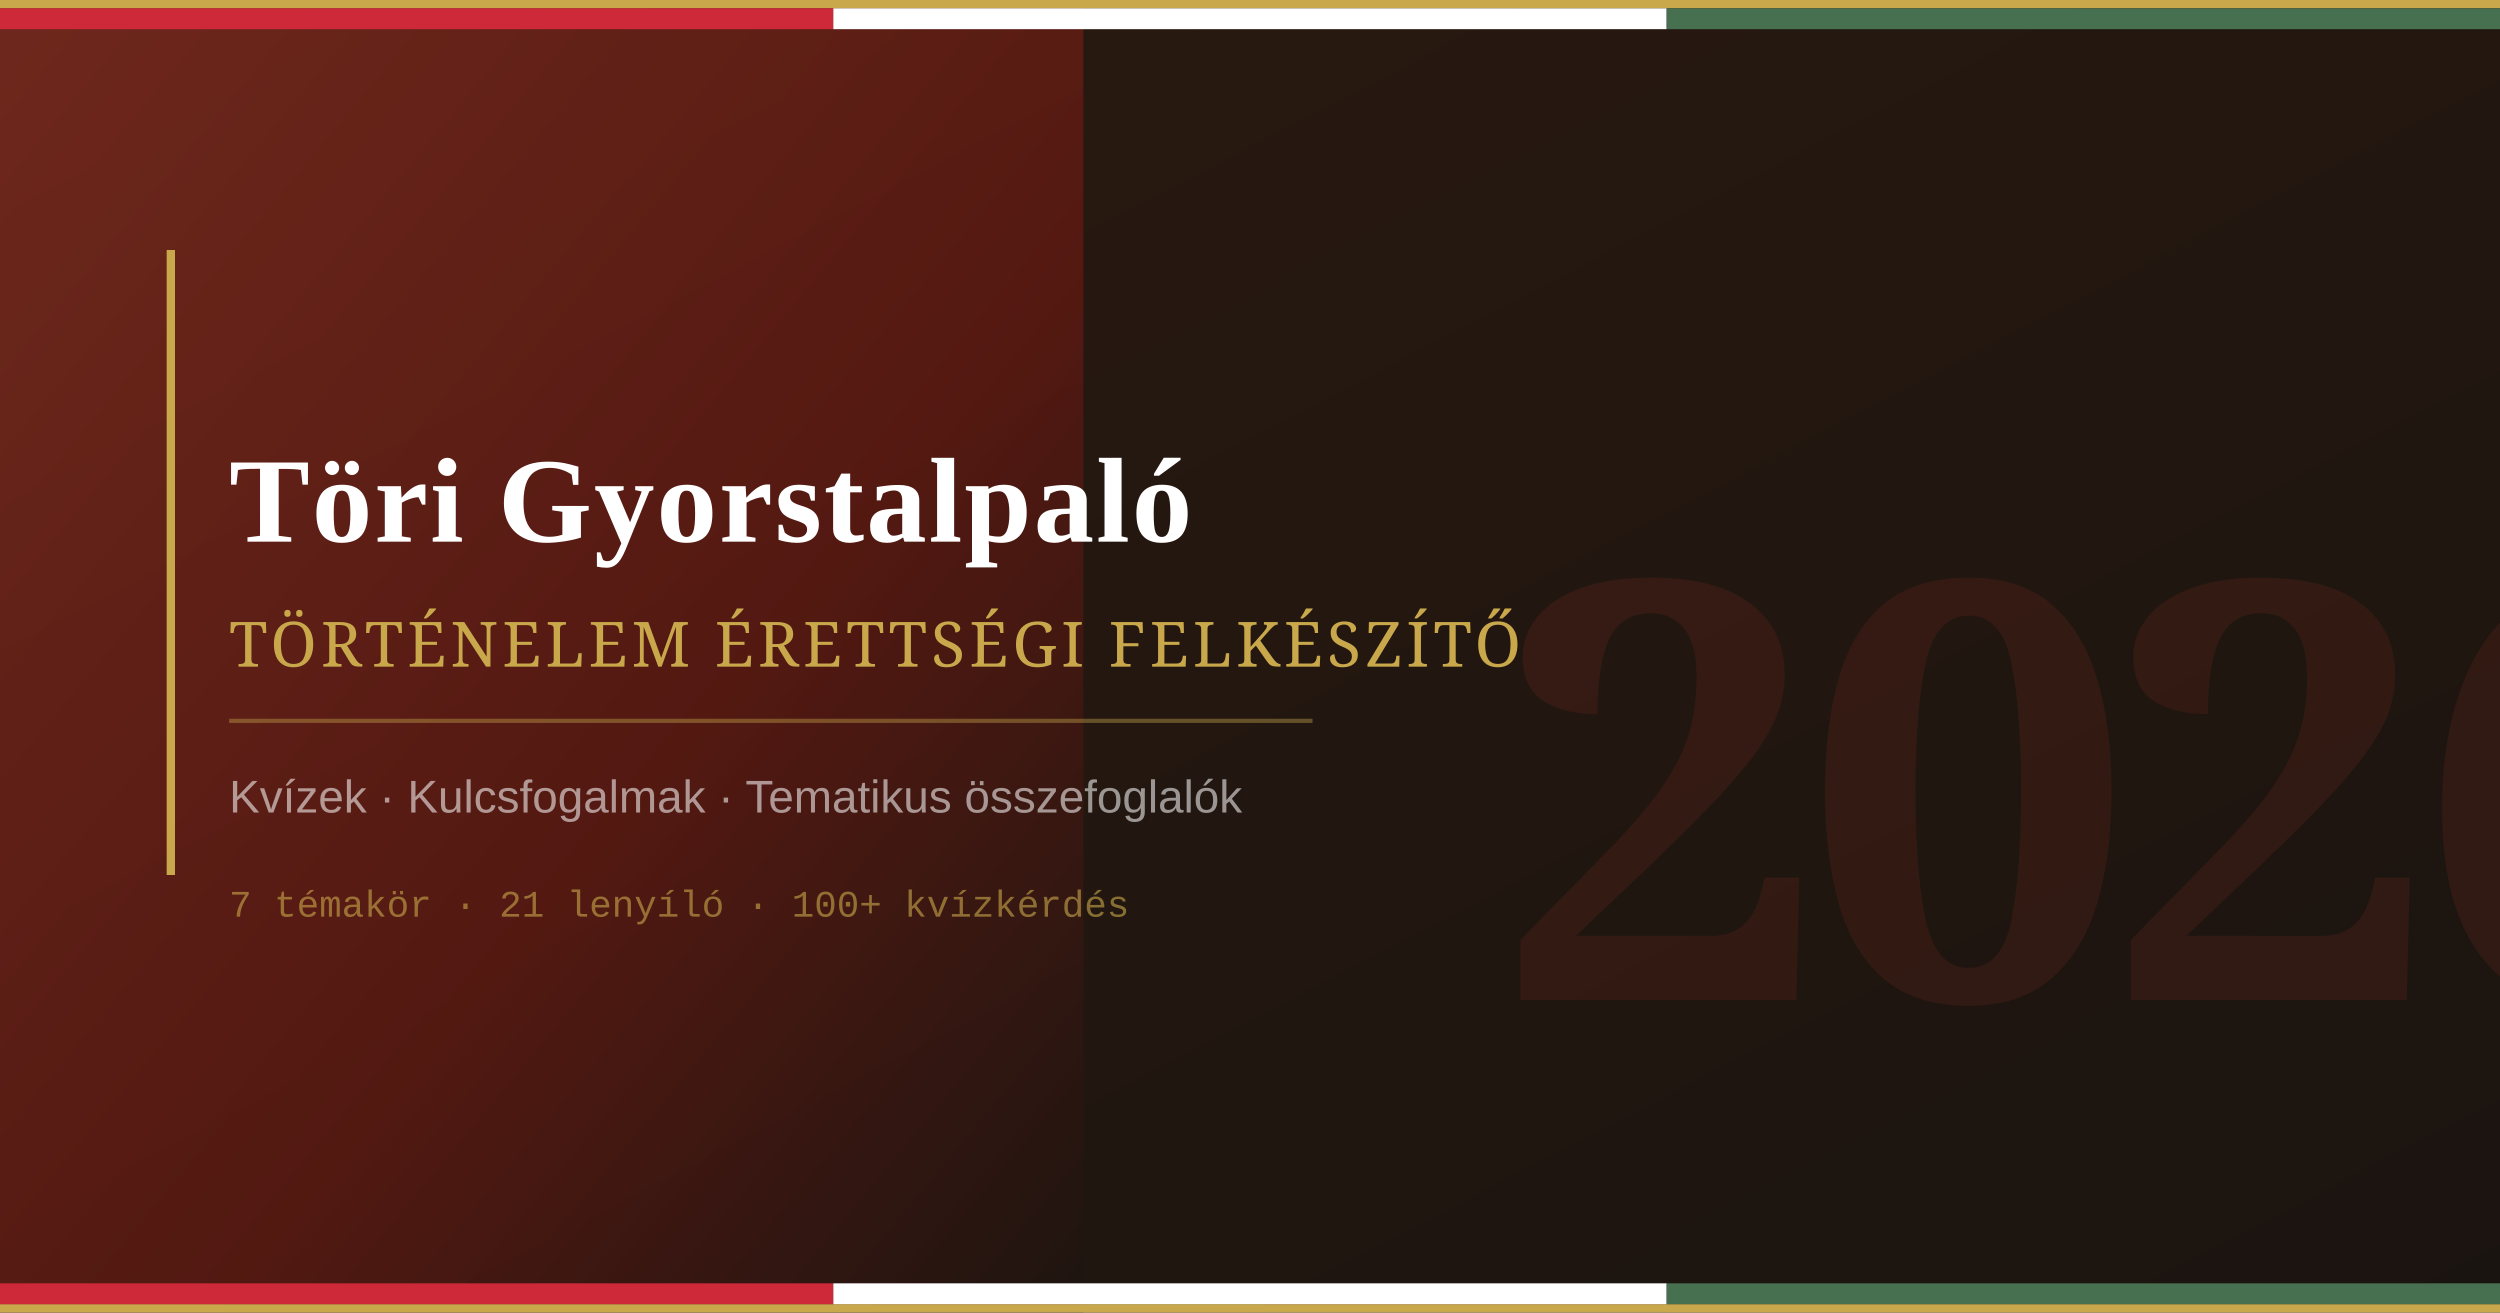
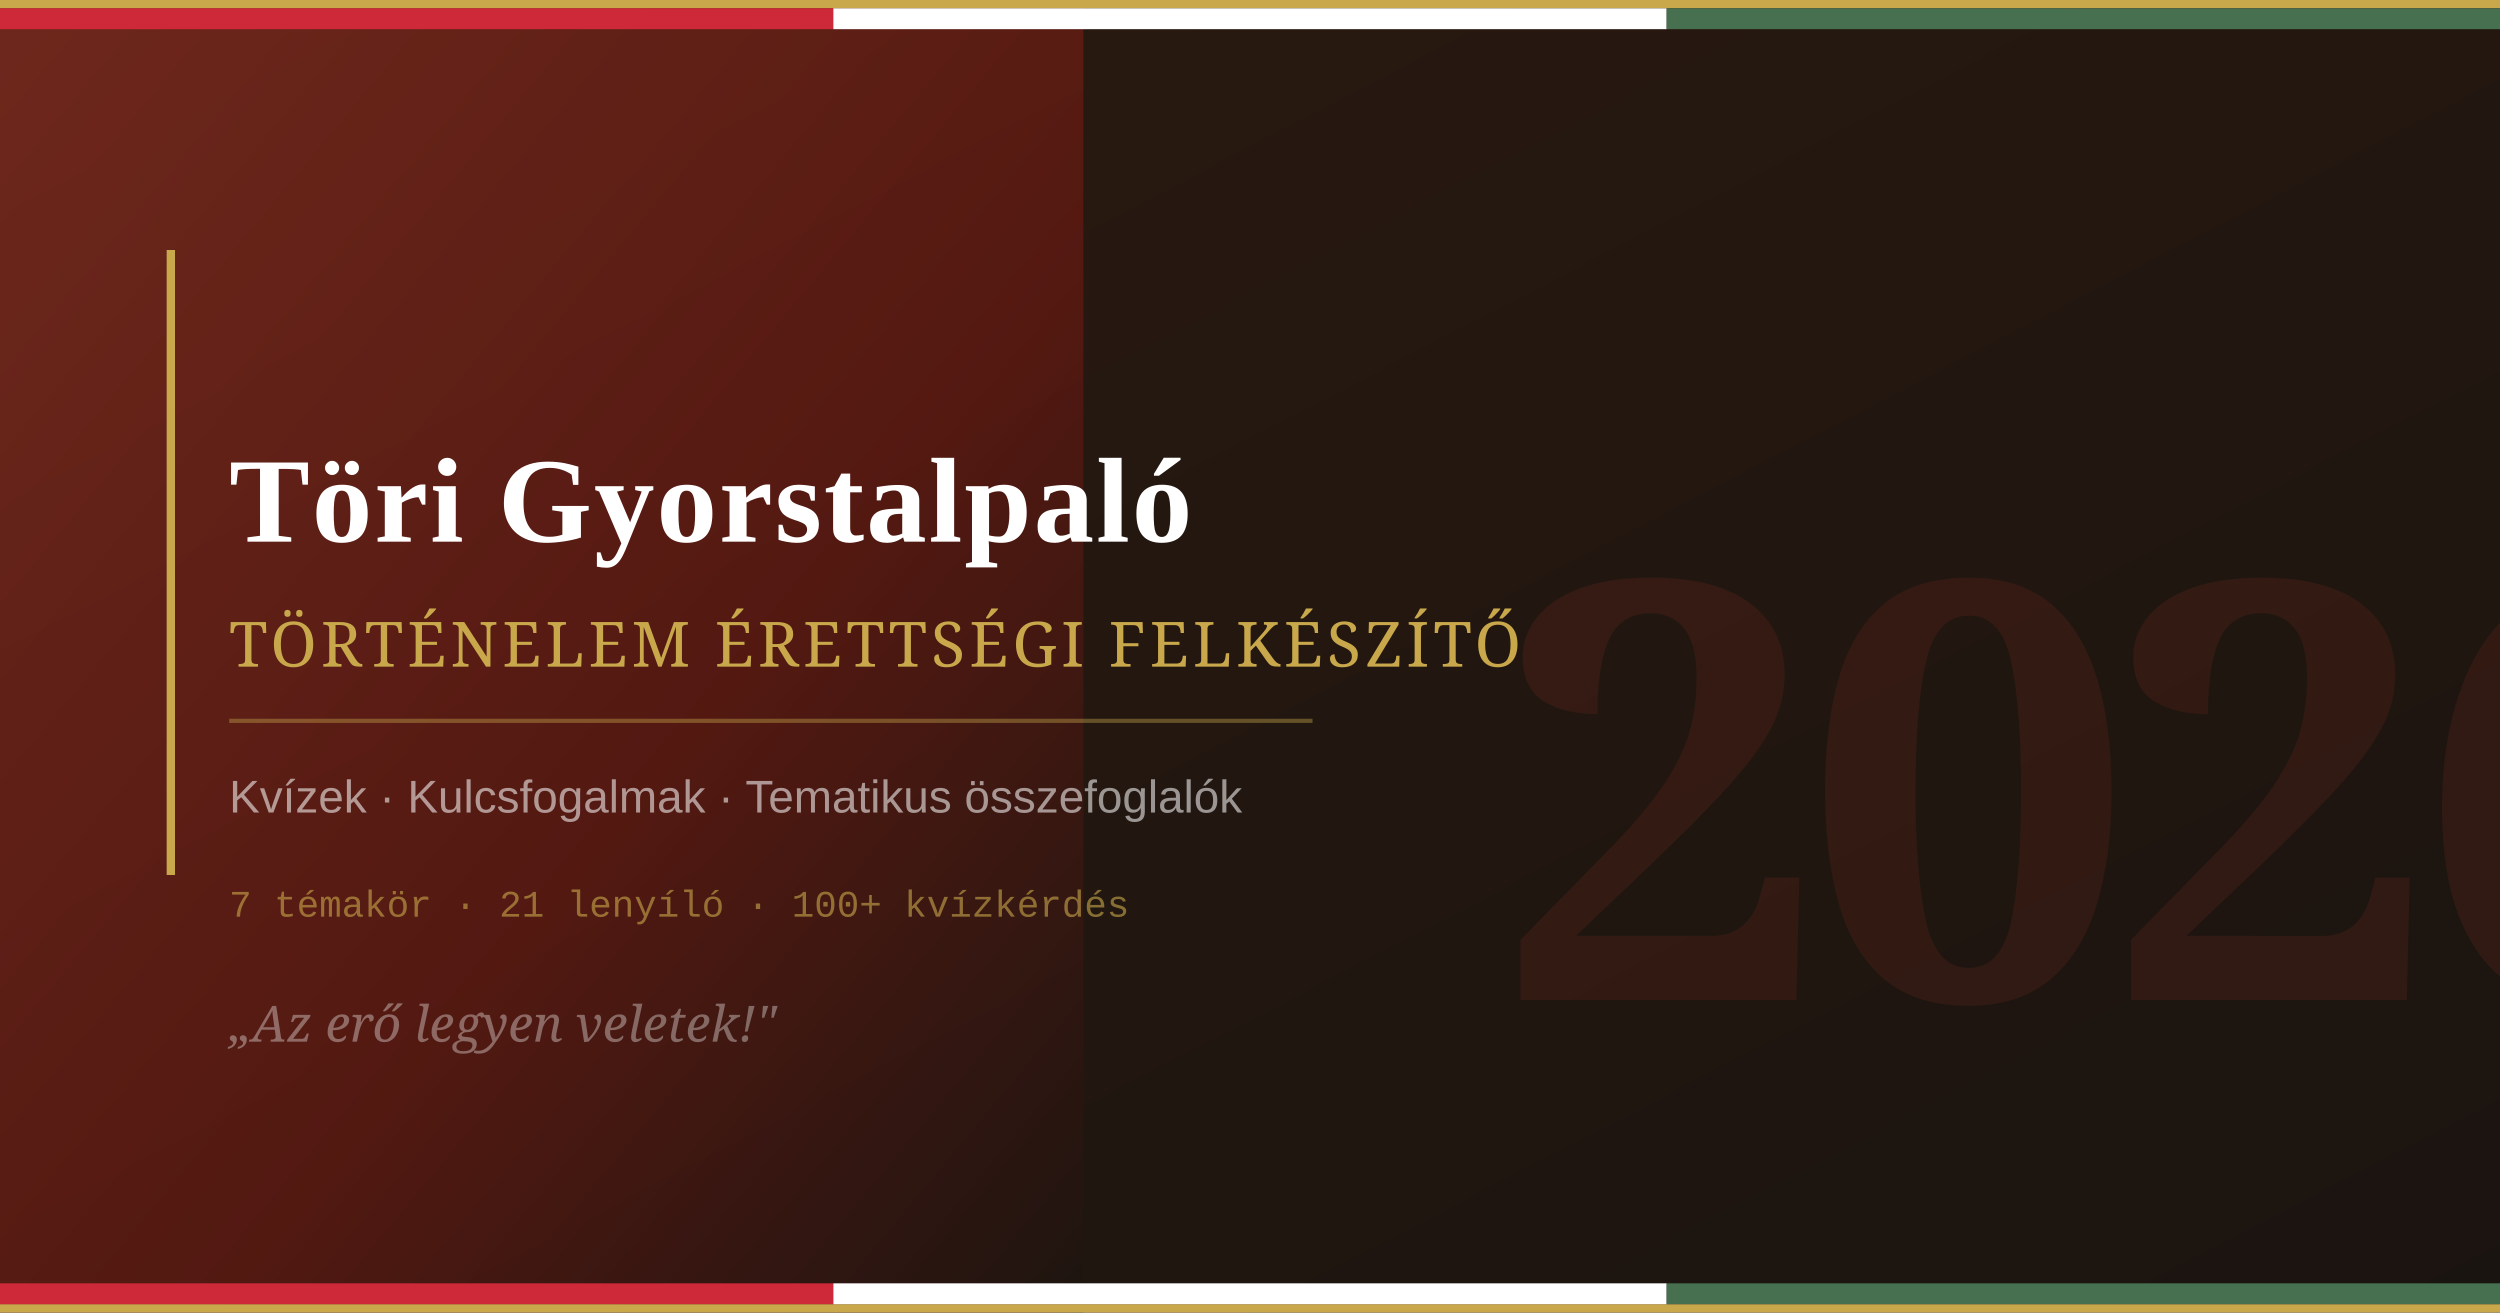
<svg xmlns="http://www.w3.org/2000/svg" width="1200" height="630" viewBox="0 0 1200 630">
  <defs>
    <linearGradient id="bg" x1="0%" y1="0%" x2="100%" y2="100%">
      <stop offset="0%" stop-color="#2c1a10" />
      <stop offset="100%" stop-color="#1a1410" />
    </linearGradient>
    <linearGradient id="redgrad" x1="0%" y1="0%" x2="100%" y2="100%">
      <stop offset="0%" stop-color="#c0392b" />
      <stop offset="60%" stop-color="#8b1a12" />
      <stop offset="100%" stop-color="#1a1410" />
    </linearGradient>
  </defs>
  <rect width="1200" height="630" fill="url(#bg)" />
  <rect x="0" y="0" width="520" height="630" fill="url(#redgrad)" opacity="0.45" />
  <rect x="80" y="120" width="4" height="300" fill="#c9a84c" />
  <rect x="0" y="0" width="1200" height="4" fill="#c9a84c" />
  <rect x="0" y="626" width="1200" height="4" fill="#c9a84c" />
  <rect x="0" y="4" width="400" height="10" fill="#ce2939" />
  <rect x="400" y="4" width="400" height="10" fill="#ffffff" />
  <rect x="800" y="4" width="400" height="10" fill="#477050" />
  <rect x="0" y="616" width="400" height="10" fill="#ce2939" />
  <rect x="400" y="616" width="400" height="10" fill="#ffffff" />
  <rect x="800" y="616" width="400" height="10" fill="#477050" />
  <text x="720" y="480" font-family="Georgia, serif" font-size="280" font-weight="bold" fill="#c0392b" opacity="0.12" letter-spacing="-10">2026</text>
  <text x="110" y="260" font-family="Georgia, 'Times New Roman', serif" font-size="58" font-weight="bold" fill="white" letter-spacing="1">Töri Gyorstalpaló</text>
  <text x="110" y="320" font-family="Georgia, serif" font-size="30" fill="#c9a84c" letter-spacing="2">TÖRTÉNELEM ÉRETTSÉGI FELKÉSZÍTŐ</text>
  <rect x="110" y="345" width="520" height="2" fill="rgba(201,168,76,0.4)" />
  <text x="110" y="390" font-family="Arial, sans-serif" font-size="22" fill="rgba(255,255,255,0.55)">Kvízek · Kulcsfogalmak · Tematikus összefoglalók</text>
  <text x="110" y="440" font-family="'Courier New', monospace" font-size="18" fill="rgba(201,168,76,0.6)">7 témakör · 21 lenyíló · 100+ kvízkérdés</text>
+   <text x="110" y="500" font-family="Georgia, serif" font-size="24" font-style="italic" fill="rgba(255,255,255,0.35)">„Az erő legyen veletek!"</text>
</svg>
